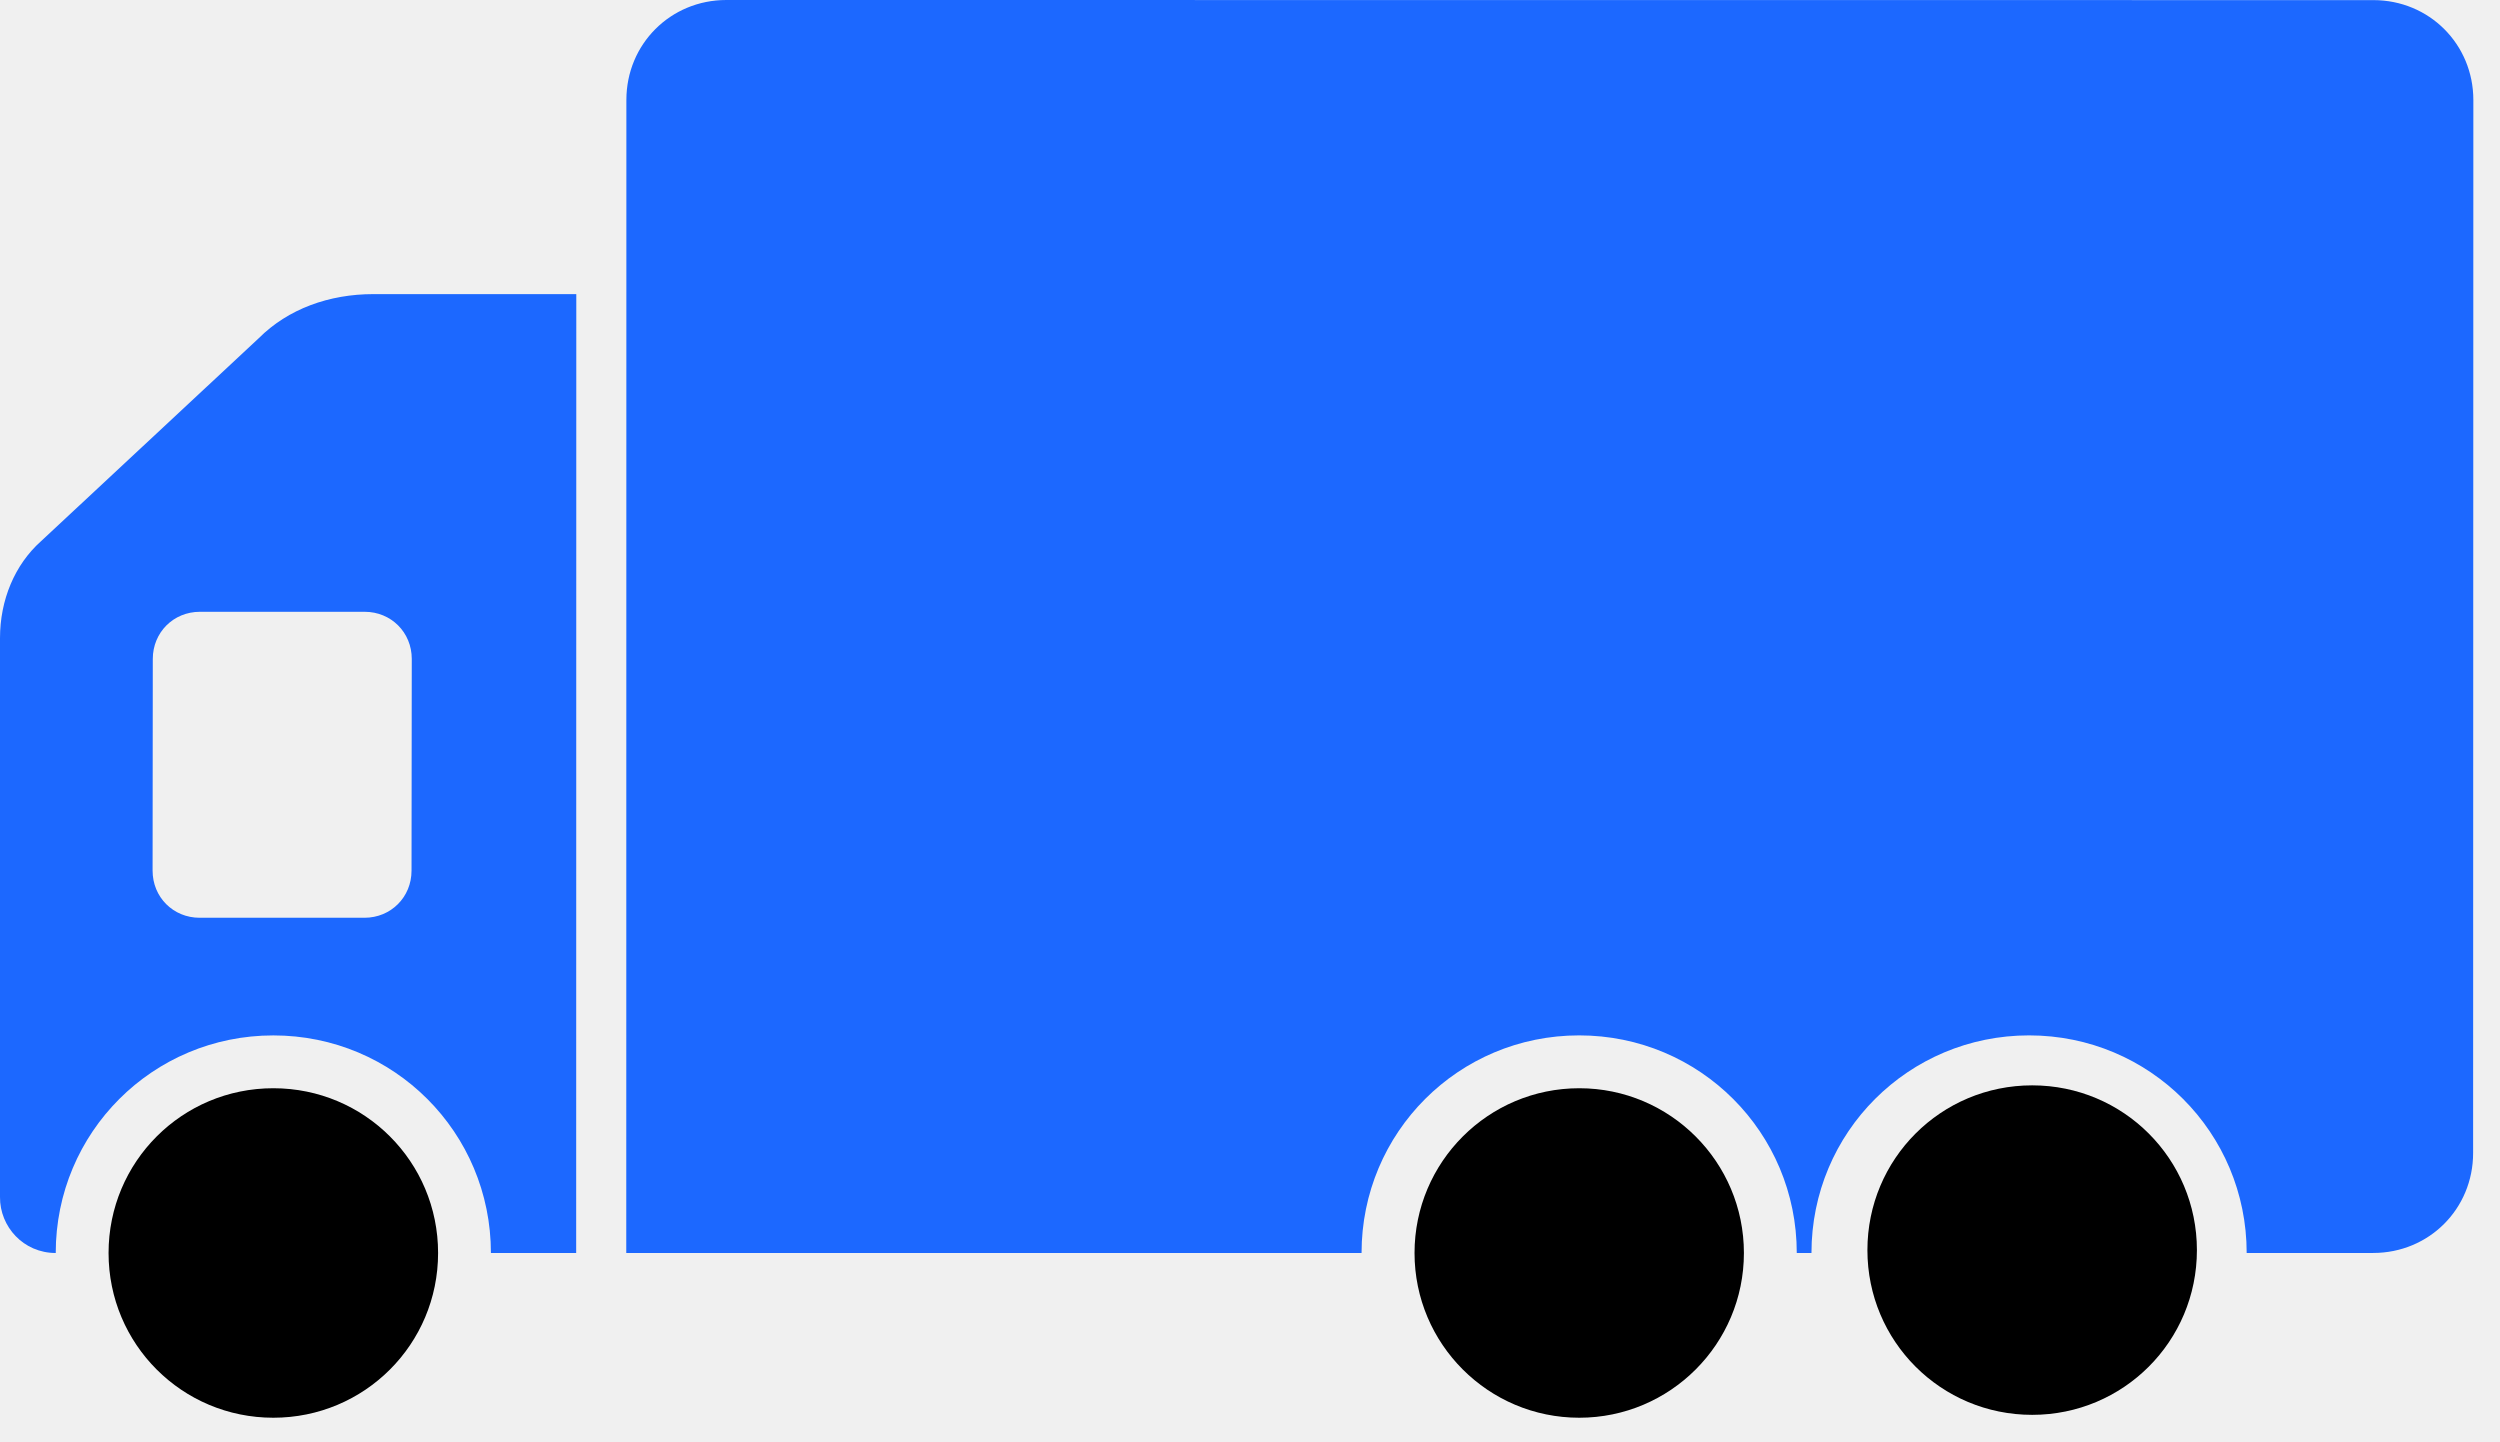
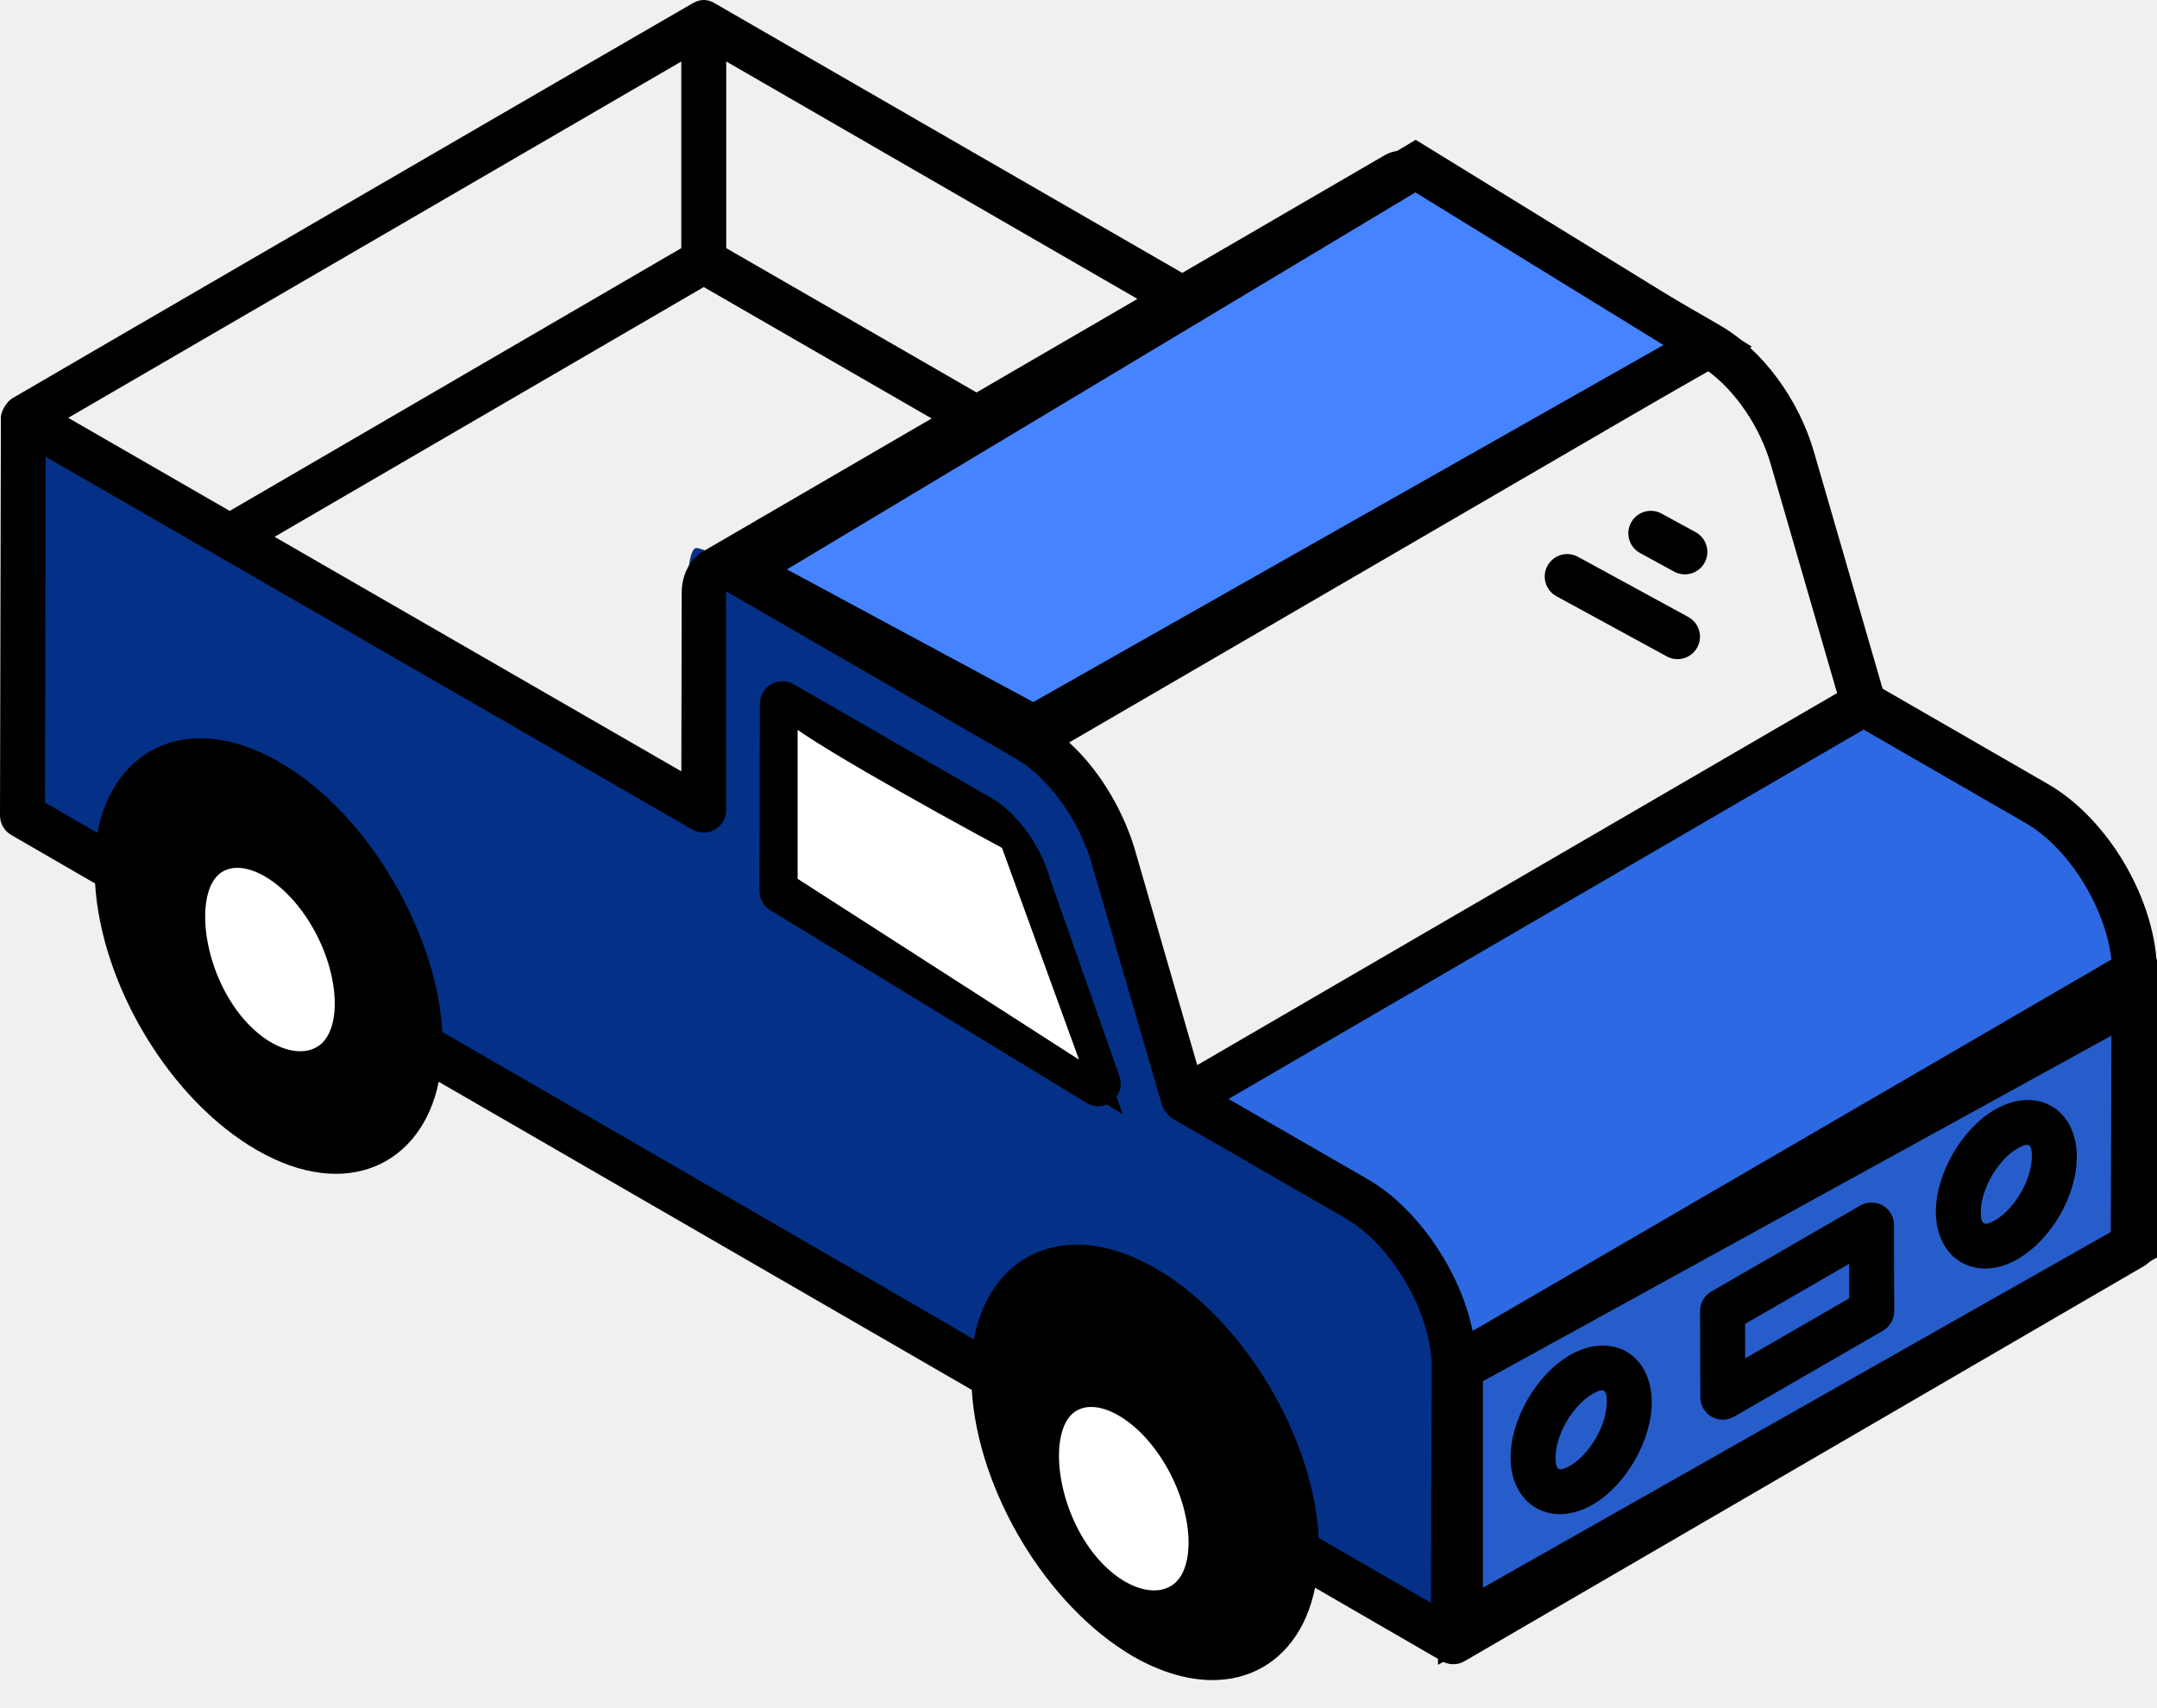
- <svg xmlns="http://www.w3.org/2000/svg" width="85" height="49" viewBox="0 0 85 49" fill="none">
-   <path d="M24.695 0C22.797 0 21.297 1.5 21.297 3.398L21.293 42.601H46.293C46.293 38.5 49.594 35.203 53.691 35.203C57.793 35.203 61.09 38.504 61.09 42.601H61.59C61.59 38.5 64.891 35.203 68.988 35.203C73.09 35.203 76.387 38.504 76.387 42.601H80.687C82.586 42.601 84.086 41.101 84.086 39.203L84.094 3.402C84.094 1.504 82.594 0.004 80.695 0.004L24.695 0Z" fill="#1C68FF" />
-   <path d="M14.895 42.602C14.895 39.5 12.395 37 9.293 37C6.191 37 3.691 39.5 3.691 42.602C3.691 45.703 6.191 48.203 9.293 48.203C12.395 48.203 14.895 45.703 14.895 42.602Z" fill="black" />
-   <path d="M59.293 42.602C59.293 45.695 56.785 48.203 53.695 48.203C50.602 48.203 48.094 45.695 48.094 42.602C48.094 39.508 50.602 37 53.695 37C56.785 37 59.293 39.508 59.293 42.602Z" fill="black" />
-   <path d="M69.094 36.902C65.992 36.902 63.492 39.402 63.492 42.504C63.492 45.605 65.992 48.105 69.094 48.105C72.195 48.105 74.695 45.605 74.695 42.504C74.695 39.402 72.195 36.902 69.094 36.902Z" fill="black" />
-   <path d="M1.895 42.602C1.895 38.5 5.195 35.204 9.293 35.204C13.395 35.204 16.691 38.504 16.691 42.602H19.59L19.594 10H12.695C11.195 10 9.797 10.5 8.797 11.5L1.398 18.398C0.5 19.199 5.66624e-05 20.398 5.66624e-05 21.699V40.699C-0.008 41.703 0.793 42.602 1.895 42.602ZM5.195 22.403C5.195 21.505 5.895 20.801 6.797 20.801H12.399C13.297 20.801 14 21.501 14 22.403L13.992 29.602C13.992 30.501 13.293 31.204 12.391 31.204H6.789C5.891 31.204 5.188 30.505 5.188 29.602L5.195 22.403Z" fill="#1C68FF" />
+ <svg xmlns="http://www.w3.org/2000/svg" width="48" height="38" viewBox="0 0 48 38" fill="none">
+   <path d="M46 18.197L41.5 15.697L26.5 24.697L31 27.197L32.5 30.197L47.5 21.197L46 18.197Z" fill="#2C69E2" />
+   <path d="M47.5 27.697V22.197L32.5 30.447V36.197L47.5 27.697Z" fill="#275DCA" stroke="black" />
+   <path d="M15.5 17.697L0.5 9.197V18.222L32.5 36.697V30.197L31.5 27.697L29.5 26.197L26.5 24.197L25 19.197L23 16.197C20.667 14.864 15.9 12.197 15.5 12.197C15.1 12.197 15.333 15.864 15.5 17.697Z" fill="#043088" />
+   <path d="M45.569 17.448L41.894 15.329L40.371 10.075C40.034 8.887 39.211 7.776 38.272 7.241L38.27 7.238L31.844 3.531C31.474 3.312 31.075 3.292 30.789 3.469L26.309 6.074C26.209 6.016 15.792 0.01 15.892 0.064C15.733 -0.021 15.591 -0.021 15.431 0.063C15.315 0.124 0.372 8.801 0.268 8.869C0.181 8.92 0.02 9.121 0.02 9.3L1.86917e-06 18.15C-0 18.329 0.095 18.495 0.25 18.584L2.116 19.664C2.252 21.922 3.776 24.476 5.709 25.594C7.712 26.754 9.389 25.915 9.763 24.078C12.138 25.451 20.187 30.103 21.625 30.935C21.762 33.179 23.281 35.733 25.21 36.865C27.19 38.002 28.884 37.225 29.264 35.339L32.089 36.974C32.244 37.063 32.435 37.064 32.589 36.975L32.59 36.974L32.591 36.974L47.721 28.174C47.874 28.084 47.969 27.921 47.97 27.743C47.97 27.608 48 21.785 48 21.642C48 20.074 46.932 18.232 45.569 17.448ZM46.984 21.358L32.771 29.624C32.481 28.23 31.498 26.858 30.44 26.249L27.337 24.46L41.471 16.239L45.071 18.315C46.036 18.87 46.862 20.209 46.984 21.358ZM39.41 10.351L40.881 15.426C37.226 17.551 30.297 21.581 26.642 23.707L25.238 18.854C24.948 17.924 24.402 17.082 23.804 16.537C23.8 16.533 23.797 16.529 23.793 16.525C25.151 15.735 36.718 9.007 38.006 8.257C38.627 8.71 39.173 9.515 39.41 10.351ZM15.17 13.201L15.162 17.168L6.11 11.948L15.661 6.389L20.732 9.314C18.951 10.35 15.46 12.381 15.685 12.251C15.383 12.411 15.17 12.753 15.17 13.201ZM15.161 5.523L5.112 11.372L1.518 9.3L15.161 1.369V5.523ZM31.234 4.351C31.234 4.351 31.269 4.353 31.34 4.395L37.022 7.673L29.955 11.784L22.889 15.894L17.131 12.567C31.961 3.927 29.3 5.477 31.234 4.351ZM21.731 8.735L16.161 5.523V1.368L25.312 6.653L21.731 8.735ZM6.21 24.729C4.499 23.739 3.099 21.33 3.09 19.334C3.098 17.453 4.325 17.019 5.728 17.834L5.729 17.834C7.45 18.828 8.848 21.248 8.849 23.259C8.832 25.011 7.71 25.597 6.21 24.729ZM9.843 22.969C9.74 20.869 8.252 18.137 6.23 16.969L6.229 16.968C4.22 15.801 2.539 16.645 2.172 18.509C2.17 18.519 2.166 18.527 2.165 18.537L1 17.863L1.018 10.166C4.177 11.988 10.93 15.881 15.41 18.465C15.487 18.509 15.573 18.532 15.66 18.532C15.746 18.532 15.832 18.509 15.909 18.465C16.064 18.376 16.159 18.211 16.16 18.033L16.155 13.17C16.173 13.176 16.192 13.183 16.22 13.196L22.633 16.901C23.383 17.351 24.009 18.297 24.268 19.136C24.269 19.139 24.27 19.142 24.271 19.145L25.86 24.601C25.892 24.712 26.023 24.856 26.09 24.895L29.94 27.115C30.981 27.713 31.86 29.237 31.86 30.441L31.843 35.676L29.344 34.23C29.244 32.027 27.691 29.372 25.73 28.239C23.69 27.055 22.028 27.947 21.678 29.78C21.676 29.791 21.672 29.8 21.669 29.812C21.108 29.475 21.032 29.437 9.843 22.969ZM25.713 36.001C23.666 34.799 22.311 31.799 22.656 29.974C22.916 28.596 24.024 28.405 25.227 29.104L25.23 29.105C26.967 30.108 28.358 32.526 28.349 34.519C28.332 36.262 27.238 36.877 25.713 36.001ZM32.843 35.67C32.843 35.464 32.86 30.407 32.859 30.73C49.454 21.088 45.755 23.237 46.987 22.521L46.971 27.454L32.843 35.67Z" fill="black" />
+   <path d="M24.755 24.511C24.919 24.377 24.982 24.155 24.912 23.956L23.362 19.548C23.129 18.713 22.543 18.048 22.09 17.778L17.66 15.229C17.505 15.139 17.314 15.14 17.16 15.229C17.005 15.318 16.91 15.483 16.91 15.662L16.9 19.83C16.9 20.005 16.991 20.168 17.14 20.259L24.18 24.549C24.362 24.66 24.593 24.642 24.755 24.511ZM17.901 19.552L17.91 16.527L21.584 18.641C21.827 18.785 22.239 19.245 22.409 19.847L23.504 22.966L17.901 19.552Z" fill="black" />
+   <path d="M6.221 19.549C5.297 19.014 4.34 19.477 4.34 20.668C4.352 21.557 4.945 22.565 5.719 23.014L5.721 23.015C6.639 23.541 7.568 23.081 7.6 21.961V21.932C7.6 21.022 7.005 19.997 6.221 19.549ZM6.22 22.149C6.079 22.067 5.757 21.775 5.559 21.392C5.432 21.143 5.343 20.877 5.34 20.631C5.34 20.361 5.398 20.229 5.722 20.415C6.189 20.683 6.6 21.391 6.6 21.947C6.591 22.264 6.495 22.305 6.22 22.149Z" fill="black" />
+   <path d="M25.727 30.818C24.793 30.282 23.84 30.752 23.84 31.928C23.852 32.822 24.445 33.835 25.216 34.282C26.149 34.834 27.084 34.333 27.1 33.222V33.205C27.11 32.319 26.51 31.271 25.727 30.818ZM26.1 33.215C26.095 33.543 25.99 33.579 25.721 33.419C25.259 33.151 24.847 32.448 24.84 31.892C24.84 31.605 24.912 31.503 25.229 31.684C25.7 31.958 26.107 32.664 26.1 33.194V33.215Z" fill="black" />
+   <path d="M34.935 30.162C34.192 30.591 33.613 31.593 33.615 32.443C33.618 33.506 34.521 34.021 35.442 33.489C36.182 33.061 36.759 32.058 36.756 31.204C36.753 30.139 35.859 29.628 34.935 30.162ZM34.942 32.622C34.697 32.763 34.616 32.733 34.615 32.44C34.614 31.941 34.997 31.281 35.435 31.028C35.696 30.878 35.756 30.93 35.756 31.207C35.758 31.71 35.377 32.371 34.942 32.622Z" fill="black" />
+   <path d="M44.394 24.697C43.655 25.124 43.077 26.125 43.079 26.975C43.082 28.04 43.982 28.555 44.901 28.023C45.652 27.589 46.217 26.608 46.215 25.74C46.213 24.676 45.321 24.163 44.394 24.697ZM44.401 27.157C44.148 27.303 44.08 27.255 44.079 26.973C44.078 26.473 44.459 25.814 44.894 25.563C45.157 25.412 45.214 25.467 45.215 25.742C45.216 26.245 44.836 26.906 44.401 27.157Z" fill="black" />
+   <path d="M41.897 26.832C41.741 26.743 41.55 26.744 41.397 26.832L38.082 28.746C37.927 28.836 37.831 29.002 37.832 29.181L37.838 31.1C37.838 31.278 37.934 31.443 38.088 31.532C38.24 31.62 38.431 31.622 38.588 31.532L41.902 29.618C42.058 29.528 42.153 29.363 42.152 29.184L42.147 27.264C42.147 27.086 42.051 26.921 41.897 26.832ZM38.836 30.234L38.833 29.467L41.149 28.13L41.151 28.897L38.836 30.234Z" fill="black" />
+   <path d="M37.569 13.732L35.114 12.393C34.874 12.261 34.569 12.35 34.436 12.593C34.304 12.835 34.393 13.139 34.636 13.271L37.091 14.61C37.33 14.741 37.636 14.655 37.769 14.41C37.901 14.168 37.812 13.864 37.569 13.732Z" fill="black" />
+   <path d="M37.733 11.845L36.975 11.431C36.733 11.299 36.428 11.388 36.297 11.631C36.164 11.873 36.254 12.177 36.496 12.309L37.255 12.723C37.494 12.854 37.799 12.768 37.933 12.523C38.065 12.281 37.976 11.977 37.733 11.845Z" fill="black" />
+   <path d="M17.5 15.697V19.697L24.5 24.197L22.5 18.697C20.833 17.801 17.5 15.947 17.5 15.697Z" fill="white" stroke="black" stroke-width="0.5" />
+   <path d="M27.895 31.197C29.218 33.505 29.144 36.042 27.895 36.757C26.647 37.472 24.43 36.505 23.108 34.197C21.786 31.889 21.859 29.114 23.107 28.399C24.355 27.684 26.573 28.889 27.895 31.197Z" fill="black" />
+   <path d="M25.955 32.639C26.564 33.697 26.604 34.897 26.109 35.265C25.615 35.633 24.674 35.23 24.064 34.172C23.455 33.114 23.408 31.802 23.903 31.434C24.398 31.066 25.346 31.581 25.955 32.639Z" fill="white" />
+   <path d="M8.252 19.197C9.574 21.505 9.5 24.982 8.252 25.697C7.004 26.412 4.787 25.009 3.465 22.701C2.142 20.393 2.216 17.617 3.464 16.902C4.712 16.187 6.93 16.889 8.252 19.197Z" fill="black" />
+   <path d="M6.955 20.639C7.564 21.697 7.604 22.897 7.109 23.265C6.615 23.633 5.674 23.23 5.064 22.172C4.455 21.114 4.408 19.802 4.903 19.434C5.398 19.066 6.346 19.581 6.955 20.639Z" fill="white" />
+   <path d="M38 7.697L31.5 3.697L16.5 12.697L23 16.197L38 7.697Z" fill="#4583FF" stroke="black" />
</svg>
